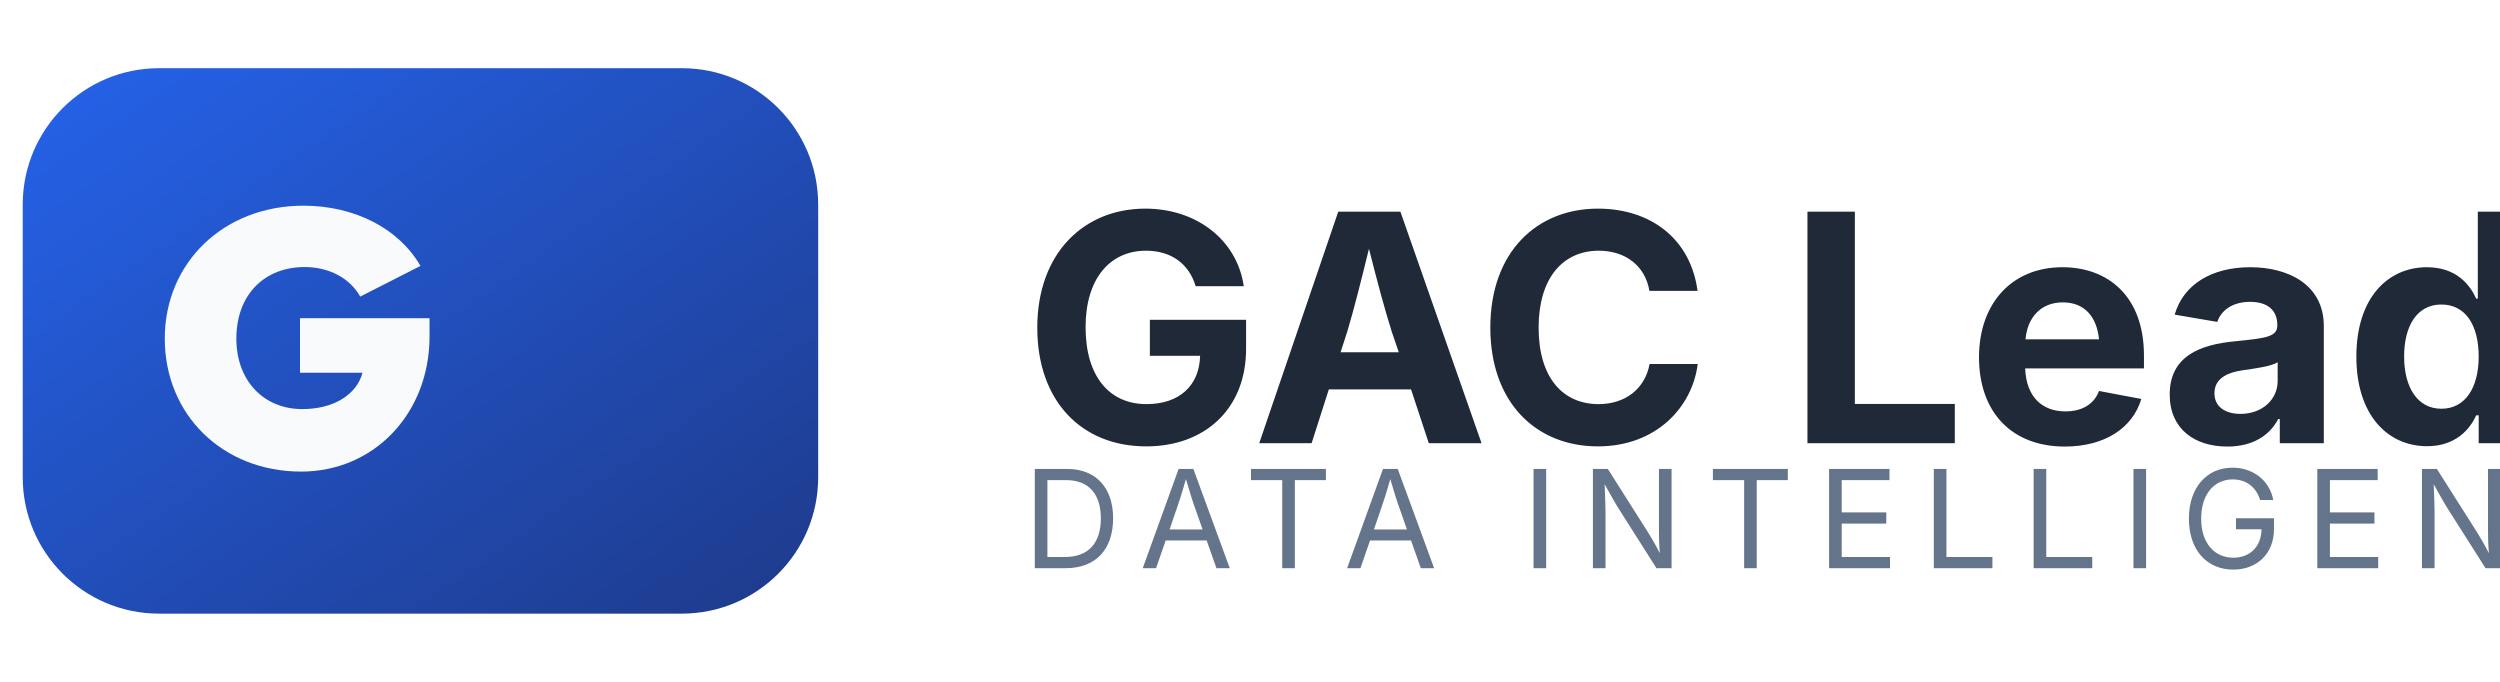
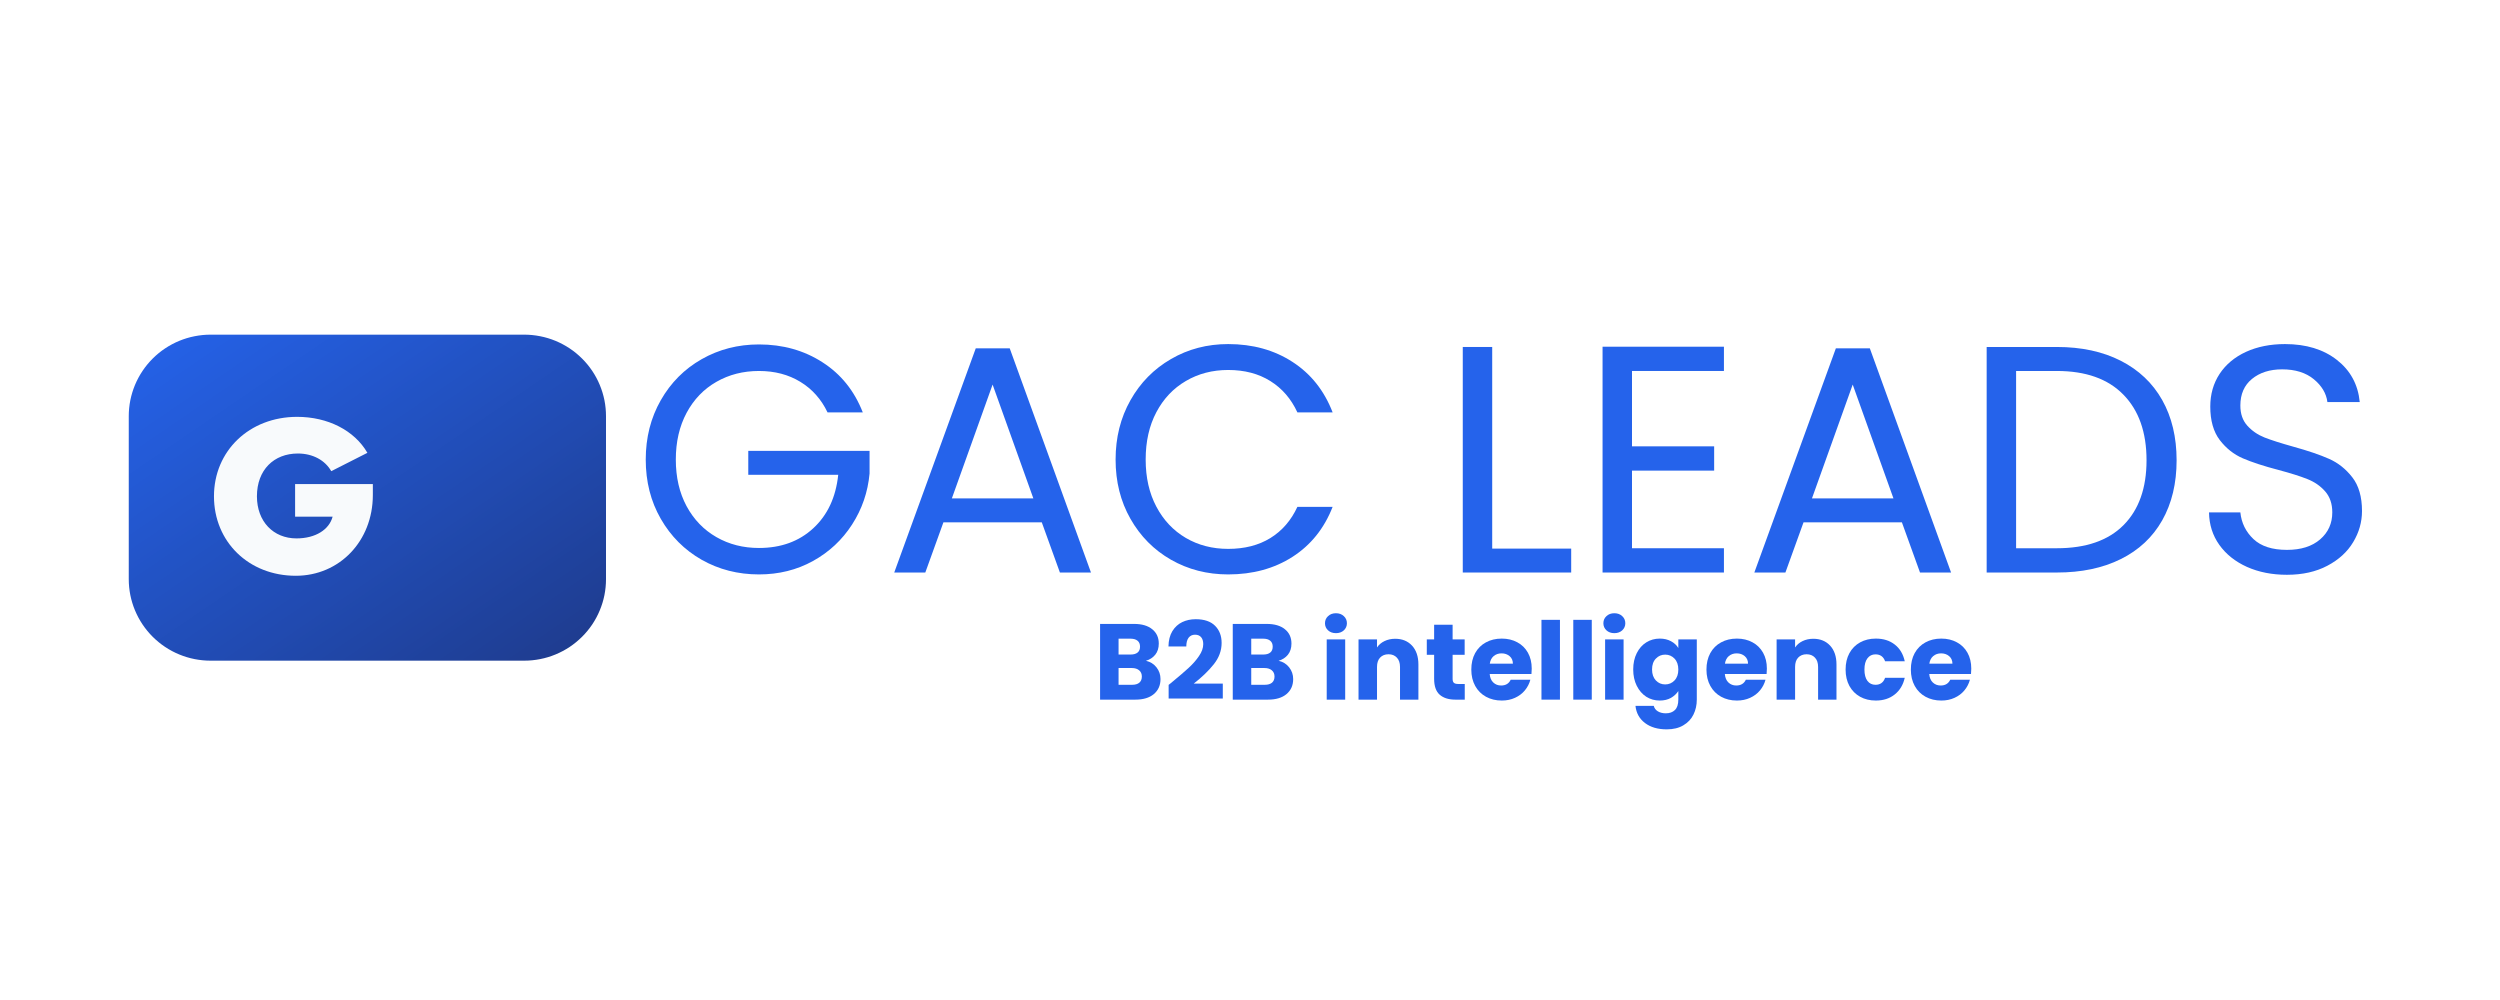
- <svg xmlns="http://www.w3.org/2000/svg" viewBox="0 0 220 60">
+ <svg xmlns="http://www.w3.org/2000/svg" width="575" zoomAndPan="magnify" viewBox="0 0 431.25 172.5" height="230" preserveAspectRatio="xMidYMid meet" version="1.0">
  <defs>
-     <linearGradient id="gac-logo-gradient" x1="0%" y1="0%" x2="100%" y2="100%">
-       <stop offset="0%" stop-color="#2563eb" />
-       <stop offset="100%" stop-color="#1e3a8a" />
+     <g />
+     <clipPath id="2f962f18c8">
+       <path d="M 22 57 L 105 57 L 105 114 L 22 114 Z M 22 57 " clip-rule="nonzero" />
+     </clipPath>
+     <clipPath id="f922f862dc">
+       <path d="M 36.324 57.727 L 90.422 57.727 C 91.352 57.727 92.27 57.82 93.176 58 C 94.086 58.18 94.969 58.445 95.824 58.797 C 96.68 59.152 97.492 59.586 98.266 60.098 C 99.035 60.609 99.746 61.195 100.402 61.848 C 101.059 62.5 101.645 63.211 102.16 63.977 C 102.672 64.746 103.109 65.555 103.461 66.406 C 103.816 67.262 104.086 68.141 104.266 69.043 C 104.445 69.949 104.535 70.863 104.535 71.789 L 104.535 99.906 C 104.535 100.828 104.445 101.742 104.266 102.648 C 104.086 103.555 103.816 104.434 103.461 105.285 C 103.109 106.141 102.672 106.949 102.16 107.719 C 101.645 108.484 101.059 109.195 100.402 109.848 C 99.746 110.5 99.035 111.082 98.266 111.598 C 97.492 112.109 96.68 112.543 95.824 112.895 C 94.969 113.25 94.086 113.516 93.176 113.695 C 92.27 113.875 91.352 113.965 90.422 113.965 L 36.324 113.965 C 35.398 113.965 34.48 113.875 33.57 113.695 C 32.66 113.516 31.781 113.25 30.922 112.895 C 30.066 112.543 29.254 112.109 28.484 111.598 C 27.711 111.082 27 110.5 26.344 109.848 C 25.688 109.195 25.105 108.484 24.59 107.719 C 24.074 106.949 23.641 106.141 23.285 105.285 C 22.93 104.434 22.664 103.555 22.48 102.648 C 22.301 101.742 22.211 100.828 22.211 99.906 L 22.211 71.789 C 22.211 70.863 22.301 69.949 22.48 69.043 C 22.664 68.141 22.93 67.262 23.285 66.406 C 23.641 65.555 24.074 64.746 24.59 63.977 C 25.105 63.211 25.688 62.5 26.344 61.848 C 27 61.195 27.711 60.609 28.484 60.098 C 29.254 59.586 30.066 59.152 30.922 58.797 C 31.781 58.445 32.66 58.18 33.57 58 C 34.48 57.82 35.398 57.727 36.324 57.727 Z M 36.324 57.727 " clip-rule="nonzero" />
+     </clipPath>
+     <linearGradient x1="-0" gradientTransform="matrix(82.32582, 0, 0, 56.23699, 22.211, 57.72842)" y1="-0" x2="1" gradientUnits="userSpaceOnUse" y2="1" id="4388312dd5">
+       <stop stop-opacity="1" stop-color="rgb(14.51%, 38.82%, 92.159%)" offset="0" />
+       <stop stop-opacity="1" stop-color="rgb(14.499%, 38.756%, 92.01%)" offset="0.008" />
+       <stop stop-opacity="1" stop-color="rgb(14.478%, 38.631%, 91.713%)" offset="0.016" />
+       <stop stop-opacity="1" stop-color="rgb(14.456%, 38.506%, 91.415%)" offset="0.023" />
+       <stop stop-opacity="1" stop-color="rgb(14.433%, 38.379%, 91.118%)" offset="0.031" />
+       <stop stop-opacity="1" stop-color="rgb(14.412%, 38.254%, 90.822%)" offset="0.039" />
+       <stop stop-opacity="1" stop-color="rgb(14.391%, 38.129%, 90.524%)" offset="0.047" />
+       <stop stop-opacity="1" stop-color="rgb(14.369%, 38.004%, 90.227%)" offset="0.055" />
+       <stop stop-opacity="1" stop-color="rgb(14.348%, 37.877%, 89.929%)" offset="0.062" />
+       <stop stop-opacity="1" stop-color="rgb(14.326%, 37.752%, 89.633%)" offset="0.07" />
+       <stop stop-opacity="1" stop-color="rgb(14.305%, 37.627%, 89.336%)" offset="0.078" />
+       <stop stop-opacity="1" stop-color="rgb(14.284%, 37.502%, 89.038%)" offset="0.086" />
+       <stop stop-opacity="1" stop-color="rgb(14.262%, 37.375%, 88.741%)" offset="0.094" />
+       <stop stop-opacity="1" stop-color="rgb(14.241%, 37.25%, 88.445%)" offset="0.102" />
+       <stop stop-opacity="1" stop-color="rgb(14.22%, 37.125%, 88.147%)" offset="0.109" />
+       <stop stop-opacity="1" stop-color="rgb(14.198%, 36.998%, 87.849%)" offset="0.117" />
+       <stop stop-opacity="1" stop-color="rgb(14.175%, 36.873%, 87.552%)" offset="0.125" />
+       <stop stop-opacity="1" stop-color="rgb(14.154%, 36.748%, 87.254%)" offset="0.133" />
+       <stop stop-opacity="1" stop-color="rgb(14.133%, 36.623%, 86.958%)" offset="0.141" />
+       <stop stop-opacity="1" stop-color="rgb(14.111%, 36.496%, 86.661%)" offset="0.148" />
+       <stop stop-opacity="1" stop-color="rgb(14.09%, 36.371%, 86.363%)" offset="0.156" />
+       <stop stop-opacity="1" stop-color="rgb(14.069%, 36.246%, 86.066%)" offset="0.164" />
+       <stop stop-opacity="1" stop-color="rgb(14.047%, 36.119%, 85.77%)" offset="0.172" />
+       <stop stop-opacity="1" stop-color="rgb(14.026%, 35.994%, 85.472%)" offset="0.18" />
+       <stop stop-opacity="1" stop-color="rgb(14.005%, 35.869%, 85.175%)" offset="0.188" />
+       <stop stop-opacity="1" stop-color="rgb(13.983%, 35.744%, 84.877%)" offset="0.195" />
+       <stop stop-opacity="1" stop-color="rgb(13.962%, 35.617%, 84.581%)" offset="0.203" />
+       <stop stop-opacity="1" stop-color="rgb(13.94%, 35.492%, 84.283%)" offset="0.211" />
+       <stop stop-opacity="1" stop-color="rgb(13.919%, 35.367%, 83.986%)" offset="0.219" />
+       <stop stop-opacity="1" stop-color="rgb(13.896%, 35.242%, 83.688%)" offset="0.227" />
+       <stop stop-opacity="1" stop-color="rgb(13.875%, 35.115%, 83.392%)" offset="0.234" />
+       <stop stop-opacity="1" stop-color="rgb(13.853%, 34.99%, 83.095%)" offset="0.242" />
+       <stop stop-opacity="1" stop-color="rgb(13.832%, 34.865%, 82.797%)" offset="0.25" />
+       <stop stop-opacity="1" stop-color="rgb(13.811%, 34.738%, 82.5%)" offset="0.258" />
+       <stop stop-opacity="1" stop-color="rgb(13.789%, 34.613%, 82.202%)" offset="0.266" />
+       <stop stop-opacity="1" stop-color="rgb(13.768%, 34.488%, 81.906%)" offset="0.273" />
+       <stop stop-opacity="1" stop-color="rgb(13.747%, 34.363%, 81.609%)" offset="0.281" />
+       <stop stop-opacity="1" stop-color="rgb(13.725%, 34.236%, 81.311%)" offset="0.289" />
+       <stop stop-opacity="1" stop-color="rgb(13.704%, 34.111%, 81.013%)" offset="0.297" />
+       <stop stop-opacity="1" stop-color="rgb(13.683%, 33.986%, 80.717%)" offset="0.305" />
+       <stop stop-opacity="1" stop-color="rgb(13.661%, 33.859%, 80.42%)" offset="0.312" />
+       <stop stop-opacity="1" stop-color="rgb(13.638%, 33.734%, 80.122%)" offset="0.32" />
+       <stop stop-opacity="1" stop-color="rgb(13.617%, 33.609%, 79.825%)" offset="0.328" />
+       <stop stop-opacity="1" stop-color="rgb(13.596%, 33.484%, 79.529%)" offset="0.336" />
+       <stop stop-opacity="1" stop-color="rgb(13.574%, 33.357%, 79.231%)" offset="0.344" />
+       <stop stop-opacity="1" stop-color="rgb(13.553%, 33.232%, 78.934%)" offset="0.352" />
+       <stop stop-opacity="1" stop-color="rgb(13.531%, 33.107%, 78.636%)" offset="0.359" />
+       <stop stop-opacity="1" stop-color="rgb(13.51%, 32.98%, 78.34%)" offset="0.367" />
+       <stop stop-opacity="1" stop-color="rgb(13.489%, 32.855%, 78.043%)" offset="0.375" />
+       <stop stop-opacity="1" stop-color="rgb(13.467%, 32.73%, 77.745%)" offset="0.383" />
+       <stop stop-opacity="1" stop-color="rgb(13.446%, 32.605%, 77.448%)" offset="0.391" />
+       <stop stop-opacity="1" stop-color="rgb(13.425%, 32.478%, 77.15%)" offset="0.398" />
+       <stop stop-opacity="1" stop-color="rgb(13.403%, 32.353%, 76.854%)" offset="0.406" />
+       <stop stop-opacity="1" stop-color="rgb(13.382%, 32.228%, 76.556%)" offset="0.414" />
+       <stop stop-opacity="1" stop-color="rgb(13.359%, 32.103%, 76.259%)" offset="0.422" />
+       <stop stop-opacity="1" stop-color="rgb(13.338%, 31.976%, 75.961%)" offset="0.43" />
+       <stop stop-opacity="1" stop-color="rgb(13.316%, 31.851%, 75.665%)" offset="0.438" />
+       <stop stop-opacity="1" stop-color="rgb(13.295%, 31.726%, 75.368%)" offset="0.445" />
+       <stop stop-opacity="1" stop-color="rgb(13.274%, 31.599%, 75.07%)" offset="0.453" />
+       <stop stop-opacity="1" stop-color="rgb(13.252%, 31.474%, 74.773%)" offset="0.461" />
+       <stop stop-opacity="1" stop-color="rgb(13.231%, 31.349%, 74.477%)" offset="0.469" />
+       <stop stop-opacity="1" stop-color="rgb(13.21%, 31.224%, 74.179%)" offset="0.477" />
+       <stop stop-opacity="1" stop-color="rgb(13.188%, 31.097%, 73.882%)" offset="0.484" />
+       <stop stop-opacity="1" stop-color="rgb(13.167%, 30.972%, 73.584%)" offset="0.492" />
+       <stop stop-opacity="1" stop-color="rgb(13.145%, 30.847%, 73.288%)" offset="0.5" />
+       <stop stop-opacity="1" stop-color="rgb(13.135%, 30.785%, 73.14%)" offset="0.5" />
+       <stop stop-opacity="1" stop-color="rgb(13.124%, 30.721%, 72.99%)" offset="0.5" />
+       <stop stop-opacity="1" stop-color="rgb(13.113%, 30.658%, 72.842%)" offset="0.508" />
+       <stop stop-opacity="1" stop-color="rgb(13.101%, 30.595%, 72.693%)" offset="0.516" />
+       <stop stop-opacity="1" stop-color="rgb(13.08%, 30.47%, 72.395%)" offset="0.523" />
+       <stop stop-opacity="1" stop-color="rgb(13.058%, 30.345%, 72.098%)" offset="0.531" />
+       <stop stop-opacity="1" stop-color="rgb(13.037%, 30.219%, 71.802%)" offset="0.539" />
+       <stop stop-opacity="1" stop-color="rgb(13.016%, 30.093%, 71.504%)" offset="0.547" />
+       <stop stop-opacity="1" stop-color="rgb(12.994%, 29.968%, 71.207%)" offset="0.555" />
+       <stop stop-opacity="1" stop-color="rgb(12.973%, 29.843%, 70.909%)" offset="0.562" />
+       <stop stop-opacity="1" stop-color="rgb(12.952%, 29.716%, 70.613%)" offset="0.57" />
+       <stop stop-opacity="1" stop-color="rgb(12.93%, 29.591%, 70.316%)" offset="0.578" />
+       <stop stop-opacity="1" stop-color="rgb(12.909%, 29.466%, 70.018%)" offset="0.586" />
+       <stop stop-opacity="1" stop-color="rgb(12.888%, 29.34%, 69.72%)" offset="0.594" />
+       <stop stop-opacity="1" stop-color="rgb(12.866%, 29.214%, 69.424%)" offset="0.602" />
+       <stop stop-opacity="1" stop-color="rgb(12.845%, 29.089%, 69.127%)" offset="0.609" />
+       <stop stop-opacity="1" stop-color="rgb(12.822%, 28.964%, 68.829%)" offset="0.617" />
+       <stop stop-opacity="1" stop-color="rgb(12.801%, 28.838%, 68.532%)" offset="0.625" />
+       <stop stop-opacity="1" stop-color="rgb(12.779%, 28.712%, 68.236%)" offset="0.633" />
+       <stop stop-opacity="1" stop-color="rgb(12.758%, 28.587%, 67.938%)" offset="0.641" />
+       <stop stop-opacity="1" stop-color="rgb(12.737%, 28.461%, 67.641%)" offset="0.648" />
+       <stop stop-opacity="1" stop-color="rgb(12.715%, 28.336%, 67.343%)" offset="0.656" />
+       <stop stop-opacity="1" stop-color="rgb(12.694%, 28.21%, 67.046%)" offset="0.664" />
+       <stop stop-opacity="1" stop-color="rgb(12.672%, 28.085%, 66.75%)" offset="0.672" />
+       <stop stop-opacity="1" stop-color="rgb(12.651%, 27.959%, 66.452%)" offset="0.68" />
+       <stop stop-opacity="1" stop-color="rgb(12.63%, 27.834%, 66.154%)" offset="0.688" />
+       <stop stop-opacity="1" stop-color="rgb(12.608%, 27.708%, 65.857%)" offset="0.695" />
+       <stop stop-opacity="1" stop-color="rgb(12.587%, 27.583%, 65.561%)" offset="0.703" />
+       <stop stop-opacity="1" stop-color="rgb(12.564%, 27.457%, 65.263%)" offset="0.711" />
+       <stop stop-opacity="1" stop-color="rgb(12.543%, 27.332%, 64.966%)" offset="0.719" />
+       <stop stop-opacity="1" stop-color="rgb(12.521%, 27.206%, 64.668%)" offset="0.727" />
+       <stop stop-opacity="1" stop-color="rgb(12.5%, 27.08%, 64.372%)" offset="0.734" />
+       <stop stop-opacity="1" stop-color="rgb(12.479%, 26.955%, 64.075%)" offset="0.742" />
+       <stop stop-opacity="1" stop-color="rgb(12.457%, 26.83%, 63.777%)" offset="0.75" />
+       <stop stop-opacity="1" stop-color="rgb(12.436%, 26.704%, 63.48%)" offset="0.758" />
+       <stop stop-opacity="1" stop-color="rgb(12.415%, 26.578%, 63.184%)" offset="0.766" />
+       <stop stop-opacity="1" stop-color="rgb(12.393%, 26.453%, 62.886%)" offset="0.773" />
+       <stop stop-opacity="1" stop-color="rgb(12.372%, 26.328%, 62.589%)" offset="0.781" />
+       <stop stop-opacity="1" stop-color="rgb(12.35%, 26.201%, 62.291%)" offset="0.789" />
+       <stop stop-opacity="1" stop-color="rgb(12.329%, 26.076%, 61.993%)" offset="0.797" />
+       <stop stop-opacity="1" stop-color="rgb(12.308%, 25.951%, 61.697%)" offset="0.805" />
+       <stop stop-opacity="1" stop-color="rgb(12.285%, 25.826%, 61.4%)" offset="0.812" />
+       <stop stop-opacity="1" stop-color="rgb(12.263%, 25.699%, 61.102%)" offset="0.82" />
+       <stop stop-opacity="1" stop-color="rgb(12.242%, 25.574%, 60.805%)" offset="0.828" />
+       <stop stop-opacity="1" stop-color="rgb(12.221%, 25.449%, 60.509%)" offset="0.836" />
+       <stop stop-opacity="1" stop-color="rgb(12.199%, 25.323%, 60.211%)" offset="0.844" />
+       <stop stop-opacity="1" stop-color="rgb(12.178%, 25.197%, 59.914%)" offset="0.852" />
+       <stop stop-opacity="1" stop-color="rgb(12.157%, 25.072%, 59.616%)" offset="0.859" />
+       <stop stop-opacity="1" stop-color="rgb(12.135%, 24.947%, 59.32%)" offset="0.867" />
+       <stop stop-opacity="1" stop-color="rgb(12.114%, 24.82%, 59.023%)" offset="0.875" />
+       <stop stop-opacity="1" stop-color="rgb(12.093%, 24.695%, 58.725%)" offset="0.883" />
+       <stop stop-opacity="1" stop-color="rgb(12.071%, 24.57%, 58.427%)" offset="0.891" />
+       <stop stop-opacity="1" stop-color="rgb(12.05%, 24.445%, 58.131%)" offset="0.898" />
+       <stop stop-opacity="1" stop-color="rgb(12.027%, 24.318%, 57.834%)" offset="0.906" />
+       <stop stop-opacity="1" stop-color="rgb(12.006%, 24.193%, 57.536%)" offset="0.914" />
+       <stop stop-opacity="1" stop-color="rgb(11.984%, 24.068%, 57.239%)" offset="0.922" />
+       <stop stop-opacity="1" stop-color="rgb(11.963%, 23.941%, 56.941%)" offset="0.93" />
+       <stop stop-opacity="1" stop-color="rgb(11.942%, 23.816%, 56.645%)" offset="0.938" />
+       <stop stop-opacity="1" stop-color="rgb(11.92%, 23.691%, 56.348%)" offset="0.945" />
+       <stop stop-opacity="1" stop-color="rgb(11.899%, 23.566%, 56.05%)" offset="0.953" />
+       <stop stop-opacity="1" stop-color="rgb(11.877%, 23.439%, 55.753%)" offset="0.961" />
+       <stop stop-opacity="1" stop-color="rgb(11.856%, 23.314%, 55.457%)" offset="0.969" />
+       <stop stop-opacity="1" stop-color="rgb(11.835%, 23.189%, 55.159%)" offset="0.977" />
+       <stop stop-opacity="1" stop-color="rgb(11.813%, 23.062%, 54.861%)" offset="0.984" />
+       <stop stop-opacity="1" stop-color="rgb(11.792%, 22.937%, 54.564%)" offset="0.992" />
+       <stop stop-opacity="1" stop-color="rgb(11.771%, 22.812%, 54.268%)" offset="1" />
    </linearGradient>
+     <clipPath id="c4bb9ed73e">
+       <rect x="0" width="304" y="0" height="79" />
+     </clipPath>
+     <clipPath id="4497a5e84c">
+       <rect x="0" width="154" y="0" height="28" />
+     </clipPath>
  </defs>
-   <rect x="2" y="6" width="70" height="48" rx="12" fill="url(#gac-logo-gradient)" />
-   <path d="M26.5 41.5c-6.9 0-12-5-12-11.7 0-6.7 5.2-11.7 12.2-11.7 4.5 0 8.4 2 10.3 5.3l-5.3 2.7c-.9-1.6-2.7-2.6-4.9-2.6-3.5 0-6 2.4-6 6.3 0 3.7 2.4 6.2 5.8 6.2 2.8 0 4.8-1.3 5.3-3.2h-5.5v-4.8h11.4v1.6c0 6.8-4.9 11.9-11.3 11.9z" fill="#f8fafc" />
-   <text x="90" y="39" font-family="Inter, Arial, sans-serif" font-size="28" font-weight="700" fill="#1f2937">GAC Leads</text>
-   <text x="90" y="50" font-family="Inter, Arial, sans-serif" font-size="12" fill="#64748b" letter-spacing="2">DATA INTELLIGENCE</text>
+   <g clip-path="url(#2f962f18c8)">
+     <g clip-path="url(#f922f862dc)">
+       <path fill="url(#4388312dd5)" d="M 22.211 57.727 L 22.211 113.965 L 104.535 113.965 L 104.535 57.727 Z M 22.211 57.727 " fill-rule="nonzero" />
+     </g>
+   </g>
+   <path fill="#f8fafc" d="M 51.023 99.32 C 42.91 99.32 36.91 93.461 36.91 85.613 C 36.91 77.762 43.027 71.906 51.262 71.906 C 56.551 71.906 61.141 74.246 63.375 78.113 L 57.141 81.277 C 56.082 79.402 53.965 78.23 51.379 78.23 C 47.262 78.23 44.32 81.043 44.32 85.613 C 44.32 89.949 47.145 92.875 51.145 92.875 C 54.438 92.875 56.789 91.352 57.375 89.129 L 50.906 89.129 L 50.906 83.504 L 64.316 83.504 L 64.316 85.379 C 64.316 93.344 58.551 99.32 51.023 99.32 Z M 51.023 99.32 " fill-opacity="1" fill-rule="nonzero" />
+   <g transform="matrix(1, 0, 0, 1, 108, 40)">
+     <g clip-path="url(#c4bb9ed73e)">
+       <g fill="#2563eb" fill-opacity="1">
+         <g transform="translate(0.984132, 58.75974)">
+           <g>
+             <path d="M 33.766 -27.625 C 32.68 -29.895 31.117 -31.648 29.078 -32.891 C 27.035 -34.141 24.656 -34.766 21.938 -34.766 C 19.219 -34.766 16.77 -34.141 14.594 -32.891 C 12.414 -31.648 10.703 -29.867 9.453 -27.547 C 8.211 -25.223 7.594 -22.535 7.594 -19.484 C 7.594 -16.43 8.211 -13.75 9.453 -11.438 C 10.703 -9.133 12.414 -7.359 14.594 -6.109 C 16.77 -4.859 19.219 -4.234 21.938 -4.234 C 25.727 -4.234 28.852 -5.367 31.312 -7.641 C 33.77 -9.91 35.203 -12.984 35.609 -16.859 L 20.094 -16.859 L 20.094 -20.984 L 41.016 -20.984 L 41.016 -17.078 C 40.723 -13.879 39.719 -10.945 38 -8.281 C 36.289 -5.625 34.039 -3.523 31.25 -1.984 C 28.457 -0.441 25.352 0.328 21.938 0.328 C 18.32 0.328 15.023 -0.516 12.047 -2.203 C 9.078 -3.898 6.727 -6.254 5 -9.266 C 3.27 -12.273 2.406 -15.68 2.406 -19.484 C 2.406 -23.273 3.27 -26.688 5 -29.719 C 6.727 -32.75 9.078 -35.109 12.047 -36.797 C 15.023 -38.492 18.32 -39.344 21.938 -39.344 C 26.062 -39.344 29.711 -38.316 32.891 -36.266 C 36.078 -34.223 38.395 -31.344 39.844 -27.625 Z M 33.766 -27.625 " />
+           </g>
+         </g>
+       </g>
+       <g fill="#2563eb" fill-opacity="1">
+         <g transform="translate(44.41177, 58.75974)">
+           <g>
+             <path d="M 27.297 -8.656 L 10.328 -8.656 L 7.203 0 L 1.844 0 L 15.906 -38.672 L 21.766 -38.672 L 35.781 0 L 30.422 0 Z M 25.844 -12.781 L 18.812 -32.422 L 11.781 -12.781 Z M 25.844 -12.781 " />
+           </g>
+         </g>
+       </g>
+       <g fill="#2563eb" fill-opacity="1">
+         <g transform="translate(82.03417, 58.75974)">
+           <g>
+             <path d="M 2.406 -19.484 C 2.406 -23.273 3.258 -26.688 4.969 -29.719 C 6.676 -32.75 9.008 -35.117 11.969 -36.828 C 14.926 -38.547 18.211 -39.406 21.828 -39.406 C 26.066 -39.406 29.766 -38.379 32.922 -36.328 C 36.086 -34.285 38.395 -31.383 39.844 -27.625 L 33.766 -27.625 C 32.68 -29.969 31.125 -31.77 29.094 -33.031 C 27.07 -34.301 24.648 -34.938 21.828 -34.938 C 19.109 -34.938 16.672 -34.301 14.516 -33.031 C 12.359 -31.77 10.664 -29.977 9.438 -27.656 C 8.207 -25.332 7.594 -22.609 7.594 -19.484 C 7.594 -16.391 8.207 -13.68 9.438 -11.359 C 10.664 -9.035 12.359 -7.238 14.516 -5.969 C 16.672 -4.707 19.109 -4.078 21.828 -4.078 C 24.648 -4.078 27.07 -4.695 29.094 -5.938 C 31.125 -7.188 32.68 -8.984 33.766 -11.328 L 39.844 -11.328 C 38.395 -7.609 36.086 -4.734 32.922 -2.703 C 29.766 -0.68 26.066 0.328 21.828 0.328 C 18.211 0.328 14.926 -0.516 11.969 -2.203 C 9.008 -3.898 6.676 -6.254 4.969 -9.266 C 3.258 -12.273 2.406 -15.68 2.406 -19.484 Z M 2.406 -19.484 " />
+           </g>
+         </g>
+       </g>
+       <g fill="#2563eb" fill-opacity="1">
+         <g transform="translate(125.1269, 58.75974)">
+           <g />
+         </g>
+       </g>
+       <g fill="#2563eb" fill-opacity="1">
+         <g transform="translate(140.0307, 58.75974)">
+           <g>
+             <path d="M 9.375 -4.125 L 23 -4.125 L 23 0 L 4.297 0 L 4.297 -38.906 L 9.375 -38.906 Z M 9.375 -4.125 " />
+           </g>
+         </g>
+       </g>
+       <g fill="#2563eb" fill-opacity="1">
+         <g transform="translate(164.1448, 58.75974)">
+           <g>
+             <path d="M 9.375 -34.766 L 9.375 -21.766 L 23.547 -21.766 L 23.547 -17.578 L 9.375 -17.578 L 9.375 -4.188 L 25.234 -4.188 L 25.234 0 L 4.297 0 L 4.297 -38.953 L 25.234 -38.953 L 25.234 -34.766 Z M 9.375 -34.766 " />
+           </g>
+         </g>
+       </g>
+       <g fill="#2563eb" fill-opacity="1">
+         <g transform="translate(192.7802, 58.75974)">
+           <g>
+             <path d="M 27.297 -8.656 L 10.328 -8.656 L 7.203 0 L 1.844 0 L 15.906 -38.672 L 21.766 -38.672 L 35.781 0 L 30.422 0 Z M 25.844 -12.781 L 18.812 -32.422 L 11.781 -12.781 Z M 25.844 -12.781 " />
+           </g>
+         </g>
+       </g>
+       <g fill="#2563eb" fill-opacity="1">
+         <g transform="translate(230.4026, 58.75974)">
+           <g>
+             <path d="M 16.406 -38.906 C 20.645 -38.906 24.316 -38.113 27.422 -36.531 C 30.535 -34.945 32.922 -32.688 34.578 -29.75 C 36.234 -26.812 37.062 -23.348 37.062 -19.359 C 37.062 -15.379 36.234 -11.926 34.578 -9 C 32.922 -6.082 30.535 -3.852 27.422 -2.312 C 24.316 -0.77 20.645 0 16.406 0 L 4.297 0 L 4.297 -38.906 Z M 16.406 -4.188 C 21.426 -4.188 25.258 -5.516 27.906 -8.172 C 30.551 -10.836 31.875 -14.566 31.875 -19.359 C 31.875 -24.203 30.539 -27.977 27.875 -30.688 C 25.219 -33.406 21.395 -34.766 16.406 -34.766 L 9.375 -34.766 L 9.375 -4.188 Z M 16.406 -4.188 " />
+           </g>
+         </g>
+       </g>
+       <g fill="#2563eb" fill-opacity="1">
+         <g transform="translate(269.8671, 58.75974)">
+           <g>
+             <path d="M 16.625 0.391 C 14.062 0.391 11.766 -0.062 9.734 -0.969 C 7.711 -1.883 6.125 -3.148 4.969 -4.766 C 3.812 -6.391 3.219 -8.258 3.188 -10.375 L 8.594 -10.375 C 8.781 -8.551 9.535 -7.016 10.859 -5.766 C 12.18 -4.523 14.102 -3.906 16.625 -3.906 C 19.051 -3.906 20.961 -4.508 22.359 -5.719 C 23.754 -6.926 24.453 -8.477 24.453 -10.375 C 24.453 -11.863 24.039 -13.07 23.219 -14 C 22.395 -14.938 21.367 -15.645 20.141 -16.125 C 18.922 -16.613 17.27 -17.133 15.188 -17.688 C 12.613 -18.363 10.555 -19.035 9.016 -19.703 C 7.473 -20.367 6.148 -21.414 5.047 -22.844 C 3.953 -24.281 3.406 -26.207 3.406 -28.625 C 3.406 -30.75 3.941 -32.629 5.016 -34.266 C 6.098 -35.898 7.613 -37.164 9.562 -38.062 C 11.52 -38.957 13.766 -39.406 16.297 -39.406 C 19.941 -39.406 22.926 -38.492 25.25 -36.672 C 27.582 -34.848 28.895 -32.426 29.188 -29.406 L 23.609 -29.406 C 23.422 -30.895 22.641 -32.207 21.266 -33.344 C 19.891 -34.477 18.066 -35.047 15.797 -35.047 C 13.672 -35.047 11.938 -34.492 10.594 -33.391 C 9.258 -32.297 8.594 -30.766 8.594 -28.797 C 8.594 -27.379 8.992 -26.223 9.797 -25.328 C 10.598 -24.441 11.582 -23.766 12.75 -23.297 C 13.926 -22.836 15.57 -22.312 17.688 -21.719 C 20.258 -21.008 22.328 -20.305 23.891 -19.609 C 25.453 -18.922 26.789 -17.859 27.906 -16.422 C 29.02 -14.992 29.578 -13.055 29.578 -10.609 C 29.578 -8.711 29.07 -6.926 28.062 -5.25 C 27.062 -3.57 25.578 -2.211 23.609 -1.172 C 21.641 -0.129 19.312 0.391 16.625 0.391 Z M 16.625 0.391 " />
+           </g>
+         </g>
+       </g>
+     </g>
+   </g>
+   <g transform="matrix(1, 0, 0, 1, 188, 100)">
+     <g clip-path="url(#4497a5e84c)">
+       <g fill="#2563eb" fill-opacity="1">
+         <g transform="translate(0.609023, 20.68825)">
+           <g>
+             <path d="M 9.062 -6.703 C 9.82 -6.535 10.43 -6.156 10.891 -5.562 C 11.348 -4.977 11.578 -4.305 11.578 -3.547 C 11.578 -2.461 11.191 -1.598 10.422 -0.953 C 9.66 -0.316 8.598 0 7.234 0 L 1.156 0 L 1.156 -13.062 L 7.031 -13.062 C 8.363 -13.062 9.406 -12.754 10.156 -12.141 C 10.906 -11.535 11.281 -10.711 11.281 -9.672 C 11.281 -8.898 11.078 -8.258 10.672 -7.75 C 10.266 -7.25 9.727 -6.898 9.062 -6.703 Z M 4.344 -7.781 L 6.422 -7.781 C 6.941 -7.781 7.344 -7.895 7.625 -8.125 C 7.906 -8.352 8.047 -8.691 8.047 -9.141 C 8.047 -9.586 7.906 -9.926 7.625 -10.156 C 7.344 -10.395 6.941 -10.516 6.422 -10.516 L 4.344 -10.516 Z M 6.688 -2.562 C 7.219 -2.562 7.629 -2.68 7.922 -2.922 C 8.211 -3.172 8.359 -3.523 8.359 -3.984 C 8.359 -4.441 8.203 -4.801 7.891 -5.062 C 7.586 -5.32 7.172 -5.453 6.641 -5.453 L 4.344 -5.453 L 4.344 -2.562 Z M 6.688 -2.562 " />
+           </g>
+         </g>
+       </g>
+       <g fill="#2563eb" fill-opacity="1">
+         <g transform="translate(12.87073, 20.68825)">
+           <g>
+             <path d="M 0.719 -2.547 C 1.145 -2.879 1.336 -3.035 1.297 -3.016 C 2.516 -4.016 3.473 -4.836 4.172 -5.484 C 4.879 -6.129 5.473 -6.805 5.953 -7.516 C 6.441 -8.223 6.688 -8.91 6.688 -9.578 C 6.688 -10.086 6.566 -10.484 6.328 -10.766 C 6.086 -11.055 5.734 -11.203 5.266 -11.203 C 4.797 -11.203 4.426 -11.023 4.156 -10.672 C 3.895 -10.316 3.766 -9.816 3.766 -9.172 L 0.688 -9.172 C 0.707 -10.223 0.93 -11.102 1.359 -11.812 C 1.797 -12.52 2.363 -13.039 3.062 -13.375 C 3.758 -13.707 4.535 -13.875 5.391 -13.875 C 6.867 -13.875 7.984 -13.492 8.734 -12.734 C 9.484 -11.984 9.859 -11 9.859 -9.781 C 9.859 -8.457 9.406 -7.227 8.5 -6.094 C 7.594 -4.957 6.441 -3.848 5.047 -2.766 L 10.062 -2.766 L 10.062 -0.188 L 0.719 -0.188 Z M 0.719 -2.547 " />
+           </g>
+         </g>
+       </g>
+       <g fill="#2563eb" fill-opacity="1">
+         <g transform="translate(23.49505, 20.68825)">
+           <g>
+             <path d="M 9.062 -6.703 C 9.82 -6.535 10.43 -6.156 10.891 -5.562 C 11.348 -4.977 11.578 -4.305 11.578 -3.547 C 11.578 -2.461 11.191 -1.598 10.422 -0.953 C 9.66 -0.316 8.598 0 7.234 0 L 1.156 0 L 1.156 -13.062 L 7.031 -13.062 C 8.363 -13.062 9.406 -12.754 10.156 -12.141 C 10.906 -11.535 11.281 -10.711 11.281 -9.672 C 11.281 -8.898 11.078 -8.258 10.672 -7.75 C 10.266 -7.25 9.727 -6.898 9.062 -6.703 Z M 4.344 -7.781 L 6.422 -7.781 C 6.941 -7.781 7.344 -7.895 7.625 -8.125 C 7.906 -8.352 8.047 -8.691 8.047 -9.141 C 8.047 -9.586 7.906 -9.926 7.625 -10.156 C 7.344 -10.395 6.941 -10.516 6.422 -10.516 L 4.344 -10.516 Z M 6.688 -2.562 C 7.219 -2.562 7.629 -2.68 7.922 -2.922 C 8.211 -3.172 8.359 -3.523 8.359 -3.984 C 8.359 -4.441 8.203 -4.801 7.891 -5.062 C 7.586 -5.32 7.172 -5.453 6.641 -5.453 L 4.344 -5.453 L 4.344 -2.562 Z M 6.688 -2.562 " />
+           </g>
+         </g>
+       </g>
+       <g fill="#2563eb" fill-opacity="1">
+         <g transform="translate(35.75675, 20.68825)">
+           <g />
+         </g>
+       </g>
+       <g fill="#2563eb" fill-opacity="1">
+         <g transform="translate(39.70135, 20.68825)">
+           <g>
+             <path d="M 2.75 -11.469 C 2.195 -11.469 1.742 -11.629 1.391 -11.953 C 1.035 -12.285 0.859 -12.691 0.859 -13.172 C 0.859 -13.672 1.035 -14.082 1.391 -14.406 C 1.742 -14.738 2.195 -14.906 2.75 -14.906 C 3.301 -14.906 3.754 -14.738 4.109 -14.406 C 4.461 -14.082 4.641 -13.672 4.641 -13.172 C 4.641 -12.691 4.461 -12.285 4.109 -11.953 C 3.754 -11.629 3.301 -11.469 2.75 -11.469 Z M 4.344 -10.391 L 4.344 0 L 1.156 0 L 1.156 -10.391 Z M 4.344 -10.391 " />
+           </g>
+         </g>
+       </g>
+       <g fill="#2563eb" fill-opacity="1">
+         <g transform="translate(45.19028, 20.68825)">
+           <g>
+             <path d="M 7.484 -10.5 C 8.691 -10.5 9.66 -10.102 10.391 -9.312 C 11.117 -8.52 11.484 -7.438 11.484 -6.062 L 11.484 0 L 8.312 0 L 8.312 -5.641 C 8.312 -6.336 8.129 -6.875 7.766 -7.25 C 7.41 -7.633 6.93 -7.828 6.328 -7.828 C 5.723 -7.828 5.238 -7.633 4.875 -7.25 C 4.52 -6.875 4.344 -6.336 4.344 -5.641 L 4.344 0 L 1.156 0 L 1.156 -10.391 L 4.344 -10.391 L 4.344 -9 C 4.656 -9.469 5.082 -9.832 5.625 -10.094 C 6.176 -10.363 6.797 -10.5 7.484 -10.5 Z M 7.484 -10.5 " />
+           </g>
+         </g>
+       </g>
+       <g fill="#2563eb" fill-opacity="1">
+         <g transform="translate(57.73109, 20.68825)">
+           <g>
+             <path d="M 6.938 -2.703 L 6.938 0 L 5.328 0 C 4.172 0 3.27 -0.281 2.625 -0.844 C 1.977 -1.406 1.656 -2.328 1.656 -3.609 L 1.656 -7.734 L 0.391 -7.734 L 0.391 -10.391 L 1.656 -10.391 L 1.656 -12.922 L 4.844 -12.922 L 4.844 -10.391 L 6.922 -10.391 L 6.922 -7.734 L 4.844 -7.734 L 4.844 -3.578 C 4.844 -3.266 4.914 -3.039 5.062 -2.906 C 5.207 -2.77 5.457 -2.703 5.812 -2.703 Z M 6.938 -2.703 " />
+           </g>
+         </g>
+       </g>
+       <g fill="#2563eb" fill-opacity="1">
+         <g transform="translate(65.28534, 20.68825)">
+           <g>
+             <path d="M 10.938 -5.359 C 10.938 -5.055 10.922 -4.742 10.891 -4.422 L 3.688 -4.422 C 3.738 -3.785 3.945 -3.297 4.312 -2.953 C 4.676 -2.609 5.125 -2.438 5.656 -2.438 C 6.445 -2.438 7 -2.77 7.312 -3.438 L 10.703 -3.438 C 10.523 -2.758 10.207 -2.145 9.75 -1.594 C 9.301 -1.051 8.734 -0.625 8.047 -0.312 C 7.367 0 6.609 0.156 5.766 0.156 C 4.754 0.156 3.848 -0.062 3.047 -0.5 C 2.254 -0.938 1.633 -1.555 1.188 -2.359 C 0.738 -3.172 0.516 -4.113 0.516 -5.188 C 0.516 -6.27 0.734 -7.211 1.172 -8.016 C 1.617 -8.828 2.238 -9.445 3.031 -9.875 C 3.82 -10.312 4.734 -10.531 5.766 -10.531 C 6.773 -10.531 7.672 -10.316 8.453 -9.891 C 9.234 -9.473 9.844 -8.875 10.281 -8.094 C 10.719 -7.312 10.938 -6.398 10.938 -5.359 Z M 7.688 -6.203 C 7.688 -6.742 7.5 -7.176 7.125 -7.5 C 6.75 -7.82 6.285 -7.984 5.734 -7.984 C 5.203 -7.984 4.75 -7.828 4.375 -7.516 C 4.008 -7.203 3.785 -6.766 3.703 -6.203 Z M 7.688 -6.203 " />
+           </g>
+         </g>
+       </g>
+       <g fill="#2563eb" fill-opacity="1">
+         <g transform="translate(76.74696, 20.68825)">
+           <g>
+             <path d="M 4.344 -13.766 L 4.344 0 L 1.156 0 L 1.156 -13.766 Z M 4.344 -13.766 " />
+           </g>
+         </g>
+       </g>
+       <g fill="#2563eb" fill-opacity="1">
+         <g transform="translate(82.2359, 20.68825)">
+           <g>
+             <path d="M 4.344 -13.766 L 4.344 0 L 1.156 0 L 1.156 -13.766 Z M 4.344 -13.766 " />
+           </g>
+         </g>
+       </g>
+       <g fill="#2563eb" fill-opacity="1">
+         <g transform="translate(87.72483, 20.68825)">
+           <g>
+             <path d="M 2.75 -11.469 C 2.195 -11.469 1.742 -11.629 1.391 -11.953 C 1.035 -12.285 0.859 -12.691 0.859 -13.172 C 0.859 -13.672 1.035 -14.082 1.391 -14.406 C 1.742 -14.738 2.195 -14.906 2.75 -14.906 C 3.301 -14.906 3.754 -14.738 4.109 -14.406 C 4.461 -14.082 4.641 -13.672 4.641 -13.172 C 4.641 -12.691 4.461 -12.285 4.109 -11.953 C 3.754 -11.629 3.301 -11.469 2.75 -11.469 Z M 4.344 -10.391 L 4.344 0 L 1.156 0 L 1.156 -10.391 Z M 4.344 -10.391 " />
+           </g>
+         </g>
+       </g>
+       <g fill="#2563eb" fill-opacity="1">
+         <g transform="translate(93.21377, 20.68825)">
+           <g>
+             <path d="M 5.094 -10.531 C 5.832 -10.531 6.477 -10.379 7.031 -10.078 C 7.582 -9.785 8.004 -9.395 8.297 -8.906 L 8.297 -10.391 L 11.484 -10.391 L 11.484 -0.016 C 11.484 0.941 11.289 1.805 10.906 2.578 C 10.531 3.348 9.953 3.961 9.172 4.422 C 8.398 4.891 7.441 5.125 6.297 5.125 C 4.754 5.125 3.504 4.758 2.547 4.031 C 1.586 3.301 1.039 2.316 0.906 1.078 L 4.062 1.078 C 4.156 1.473 4.391 1.785 4.766 2.016 C 5.141 2.242 5.598 2.359 6.141 2.359 C 6.797 2.359 7.316 2.172 7.703 1.797 C 8.098 1.422 8.297 0.816 8.297 -0.016 L 8.297 -1.484 C 7.984 -1.004 7.555 -0.609 7.016 -0.297 C 6.473 0.004 5.832 0.156 5.094 0.156 C 4.238 0.156 3.461 -0.062 2.766 -0.5 C 2.078 -0.945 1.531 -1.578 1.125 -2.391 C 0.719 -3.203 0.516 -4.141 0.516 -5.203 C 0.516 -6.273 0.719 -7.211 1.125 -8.016 C 1.531 -8.828 2.078 -9.445 2.766 -9.875 C 3.461 -10.312 4.238 -10.531 5.094 -10.531 Z M 8.297 -5.188 C 8.297 -5.988 8.078 -6.617 7.641 -7.078 C 7.203 -7.535 6.664 -7.766 6.031 -7.766 C 5.395 -7.766 4.859 -7.535 4.422 -7.078 C 3.984 -6.629 3.766 -6.004 3.766 -5.203 C 3.766 -4.41 3.984 -3.781 4.422 -3.312 C 4.859 -2.852 5.395 -2.625 6.031 -2.625 C 6.664 -2.625 7.203 -2.852 7.641 -3.312 C 8.078 -3.77 8.297 -4.395 8.297 -5.188 Z M 8.297 -5.188 " />
+           </g>
+         </g>
+       </g>
+       <g fill="#2563eb" fill-opacity="1">
+         <g transform="translate(105.8476, 20.68825)">
+           <g>
+             <path d="M 10.938 -5.359 C 10.938 -5.055 10.922 -4.742 10.891 -4.422 L 3.688 -4.422 C 3.738 -3.785 3.945 -3.297 4.312 -2.953 C 4.676 -2.609 5.125 -2.438 5.656 -2.438 C 6.445 -2.438 7 -2.77 7.312 -3.438 L 10.703 -3.438 C 10.523 -2.758 10.207 -2.145 9.75 -1.594 C 9.301 -1.051 8.734 -0.625 8.047 -0.312 C 7.367 0 6.609 0.156 5.766 0.156 C 4.754 0.156 3.848 -0.062 3.047 -0.5 C 2.254 -0.938 1.633 -1.555 1.188 -2.359 C 0.738 -3.172 0.516 -4.113 0.516 -5.188 C 0.516 -6.27 0.734 -7.211 1.172 -8.016 C 1.617 -8.828 2.238 -9.445 3.031 -9.875 C 3.82 -10.312 4.734 -10.531 5.766 -10.531 C 6.773 -10.531 7.672 -10.316 8.453 -9.891 C 9.234 -9.473 9.844 -8.875 10.281 -8.094 C 10.719 -7.312 10.938 -6.398 10.938 -5.359 Z M 7.688 -6.203 C 7.688 -6.742 7.5 -7.176 7.125 -7.5 C 6.75 -7.82 6.285 -7.984 5.734 -7.984 C 5.203 -7.984 4.75 -7.828 4.375 -7.516 C 4.008 -7.203 3.785 -6.766 3.703 -6.203 Z M 7.688 -6.203 " />
+           </g>
+         </g>
+       </g>
+       <g fill="#2563eb" fill-opacity="1">
+         <g transform="translate(117.3092, 20.68825)">
+           <g>
+             <path d="M 7.484 -10.5 C 8.691 -10.5 9.66 -10.102 10.391 -9.312 C 11.117 -8.52 11.484 -7.438 11.484 -6.062 L 11.484 0 L 8.312 0 L 8.312 -5.641 C 8.312 -6.336 8.129 -6.875 7.766 -7.25 C 7.41 -7.633 6.93 -7.828 6.328 -7.828 C 5.723 -7.828 5.238 -7.633 4.875 -7.25 C 4.52 -6.875 4.344 -6.336 4.344 -5.641 L 4.344 0 L 1.156 0 L 1.156 -10.391 L 4.344 -10.391 L 4.344 -9 C 4.656 -9.469 5.082 -9.832 5.625 -10.094 C 6.176 -10.363 6.797 -10.5 7.484 -10.5 Z M 7.484 -10.5 " />
+           </g>
+         </g>
+       </g>
+       <g fill="#2563eb" fill-opacity="1">
+         <g transform="translate(129.85, 20.68825)">
+           <g>
+             <path d="M 0.516 -5.188 C 0.516 -6.27 0.734 -7.211 1.172 -8.016 C 1.617 -8.828 2.234 -9.445 3.016 -9.875 C 3.805 -10.312 4.711 -10.531 5.734 -10.531 C 7.035 -10.531 8.125 -10.188 9 -9.5 C 9.875 -8.82 10.445 -7.863 10.719 -6.625 L 7.328 -6.625 C 7.047 -7.414 6.492 -7.812 5.672 -7.812 C 5.086 -7.812 4.625 -7.582 4.281 -7.125 C 3.938 -6.676 3.766 -6.031 3.766 -5.188 C 3.766 -4.344 3.938 -3.691 4.281 -3.234 C 4.625 -2.785 5.086 -2.562 5.672 -2.562 C 6.492 -2.562 7.047 -2.961 7.328 -3.766 L 10.719 -3.766 C 10.445 -2.547 9.867 -1.586 8.984 -0.891 C 8.109 -0.191 7.023 0.156 5.734 0.156 C 4.711 0.156 3.805 -0.062 3.016 -0.5 C 2.234 -0.938 1.617 -1.555 1.172 -2.359 C 0.734 -3.172 0.516 -4.113 0.516 -5.188 Z M 0.516 -5.188 " />
+           </g>
+         </g>
+       </g>
+       <g fill="#2563eb" fill-opacity="1">
+         <g transform="translate(141.107, 20.68825)">
+           <g>
+             <path d="M 10.938 -5.359 C 10.938 -5.055 10.922 -4.742 10.891 -4.422 L 3.688 -4.422 C 3.738 -3.785 3.945 -3.297 4.312 -2.953 C 4.676 -2.609 5.125 -2.438 5.656 -2.438 C 6.445 -2.438 7 -2.77 7.312 -3.438 L 10.703 -3.438 C 10.523 -2.758 10.207 -2.145 9.75 -1.594 C 9.301 -1.051 8.734 -0.625 8.047 -0.312 C 7.367 0 6.609 0.156 5.766 0.156 C 4.754 0.156 3.848 -0.062 3.047 -0.5 C 2.254 -0.938 1.633 -1.555 1.188 -2.359 C 0.738 -3.172 0.516 -4.113 0.516 -5.188 C 0.516 -6.27 0.734 -7.211 1.172 -8.016 C 1.617 -8.828 2.238 -9.445 3.031 -9.875 C 3.82 -10.312 4.734 -10.531 5.766 -10.531 C 6.773 -10.531 7.672 -10.316 8.453 -9.891 C 9.234 -9.473 9.844 -8.875 10.281 -8.094 C 10.719 -7.312 10.938 -6.398 10.938 -5.359 Z M 7.688 -6.203 C 7.688 -6.742 7.5 -7.176 7.125 -7.5 C 6.75 -7.82 6.285 -7.984 5.734 -7.984 C 5.203 -7.984 4.75 -7.828 4.375 -7.516 C 4.008 -7.203 3.785 -6.766 3.703 -6.203 Z M 7.688 -6.203 " />
+           </g>
+         </g>
+       </g>
+     </g>
+   </g>
</svg>
